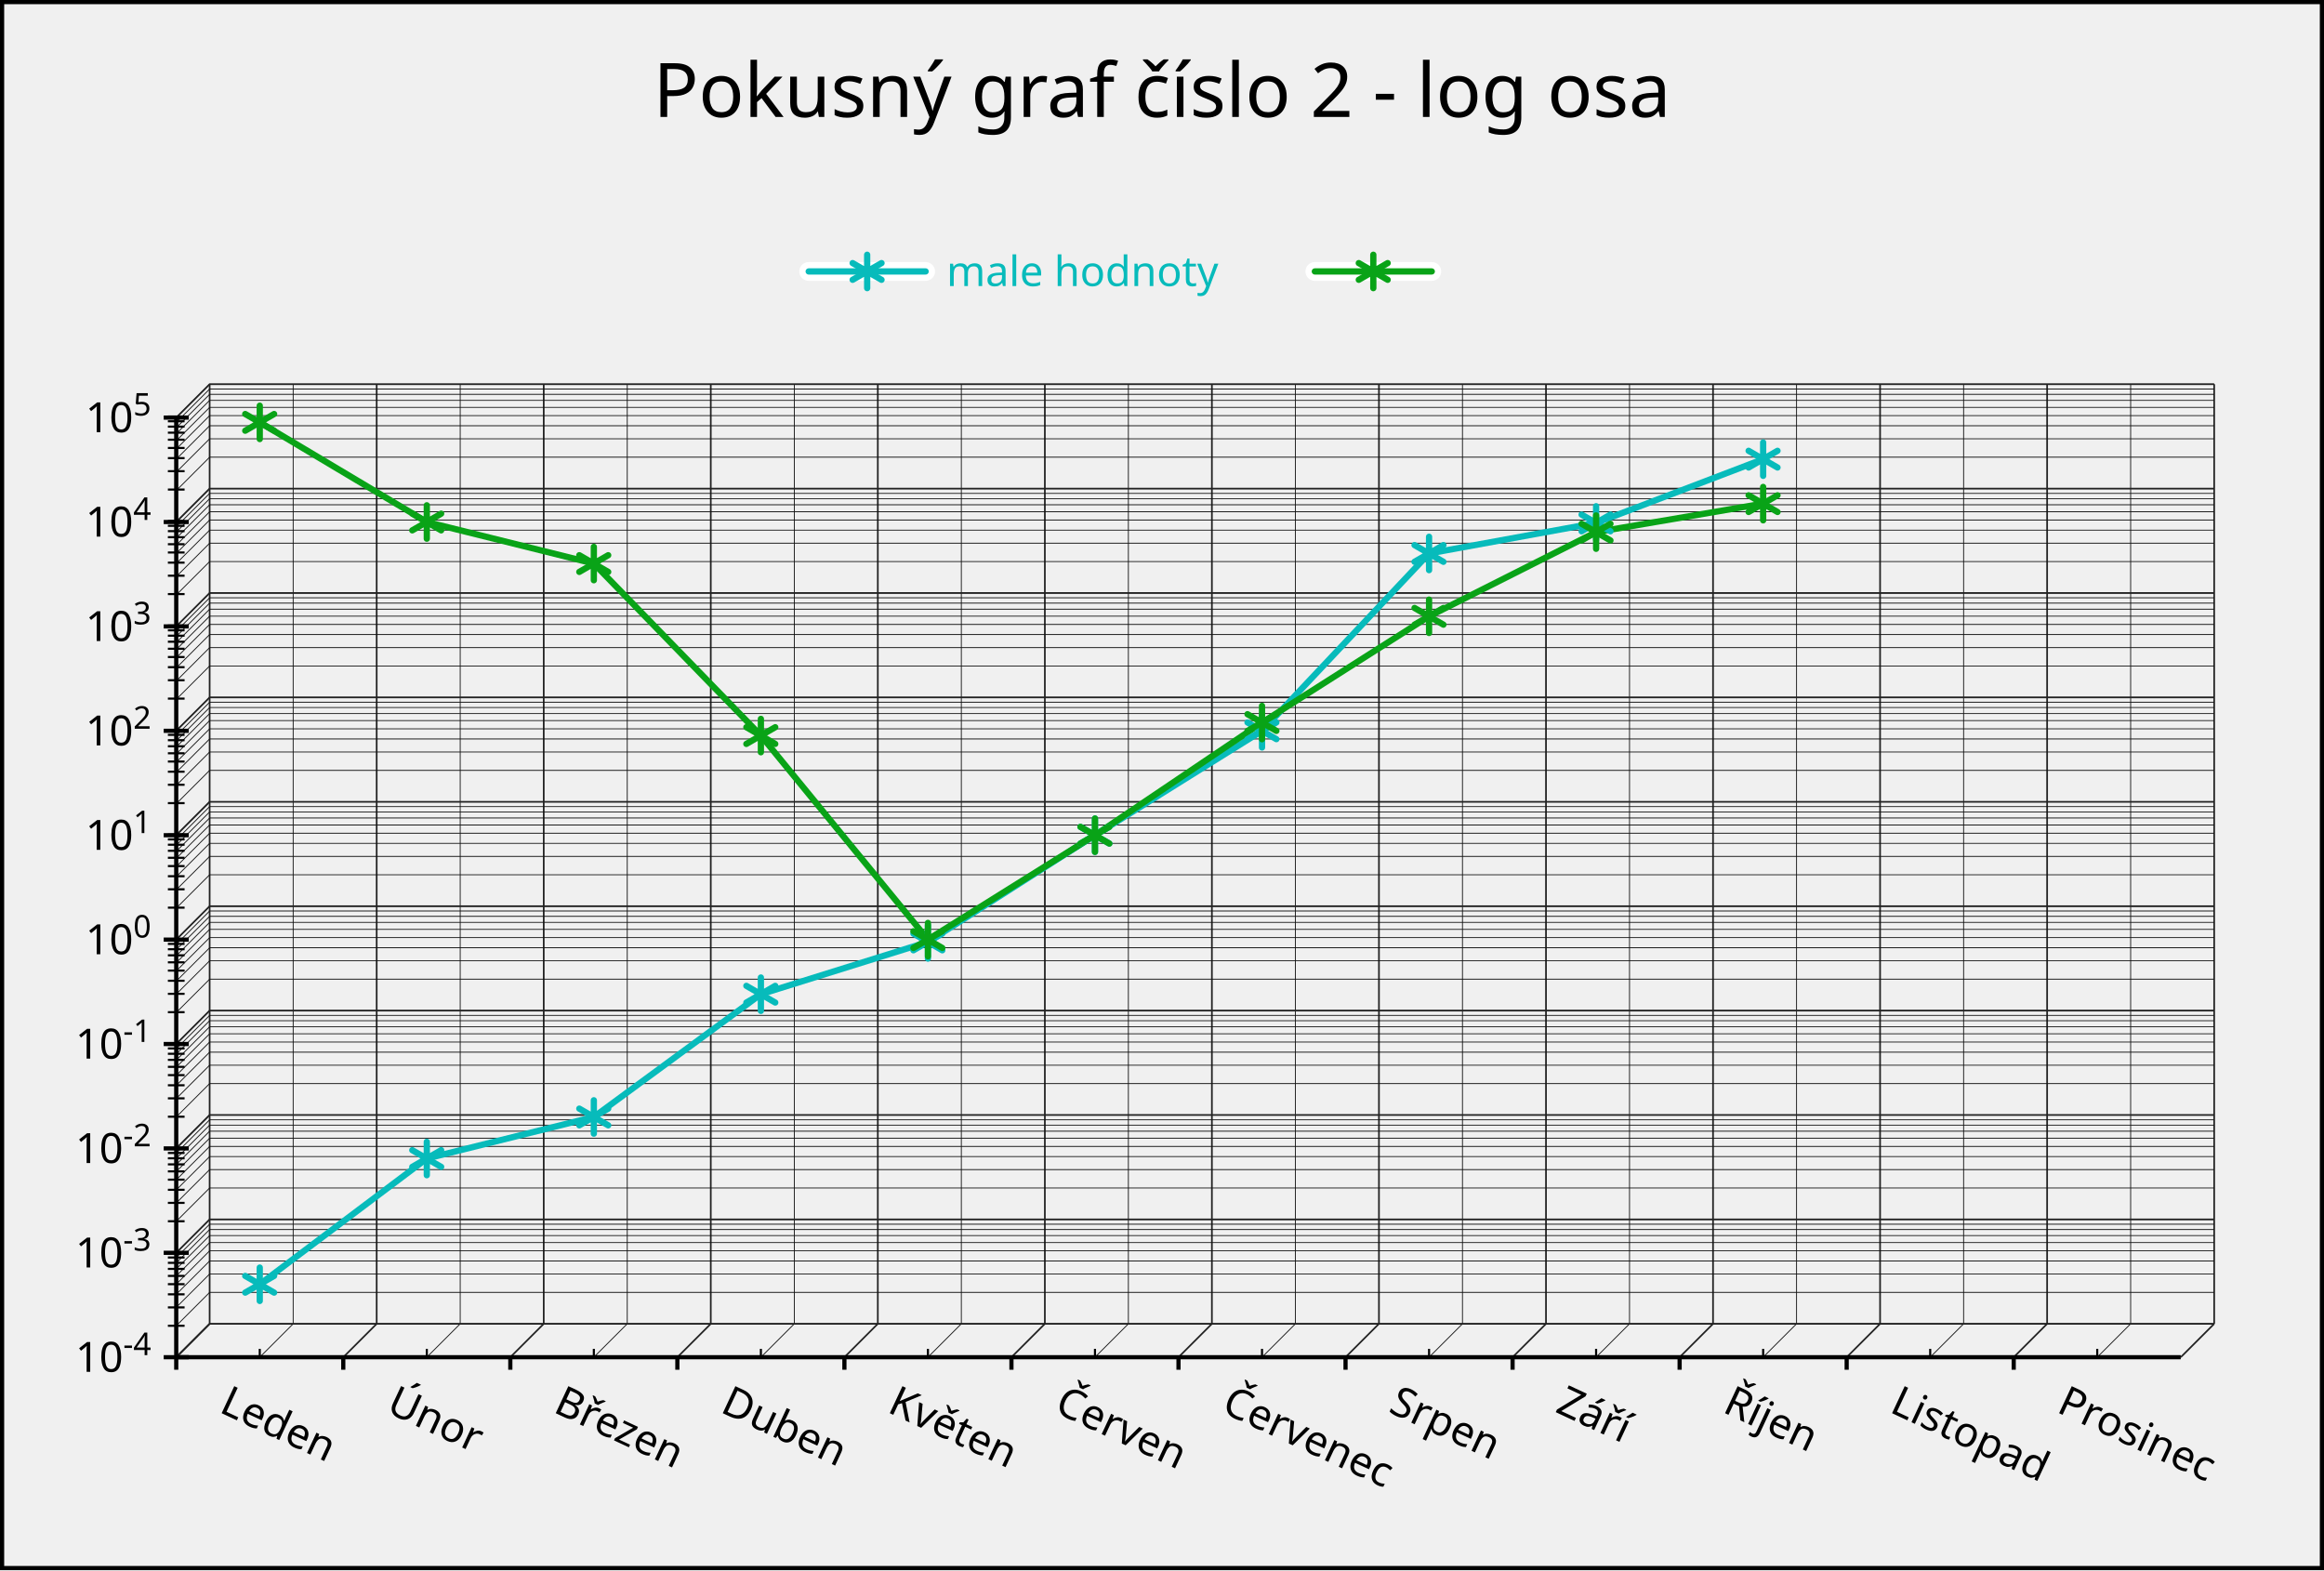
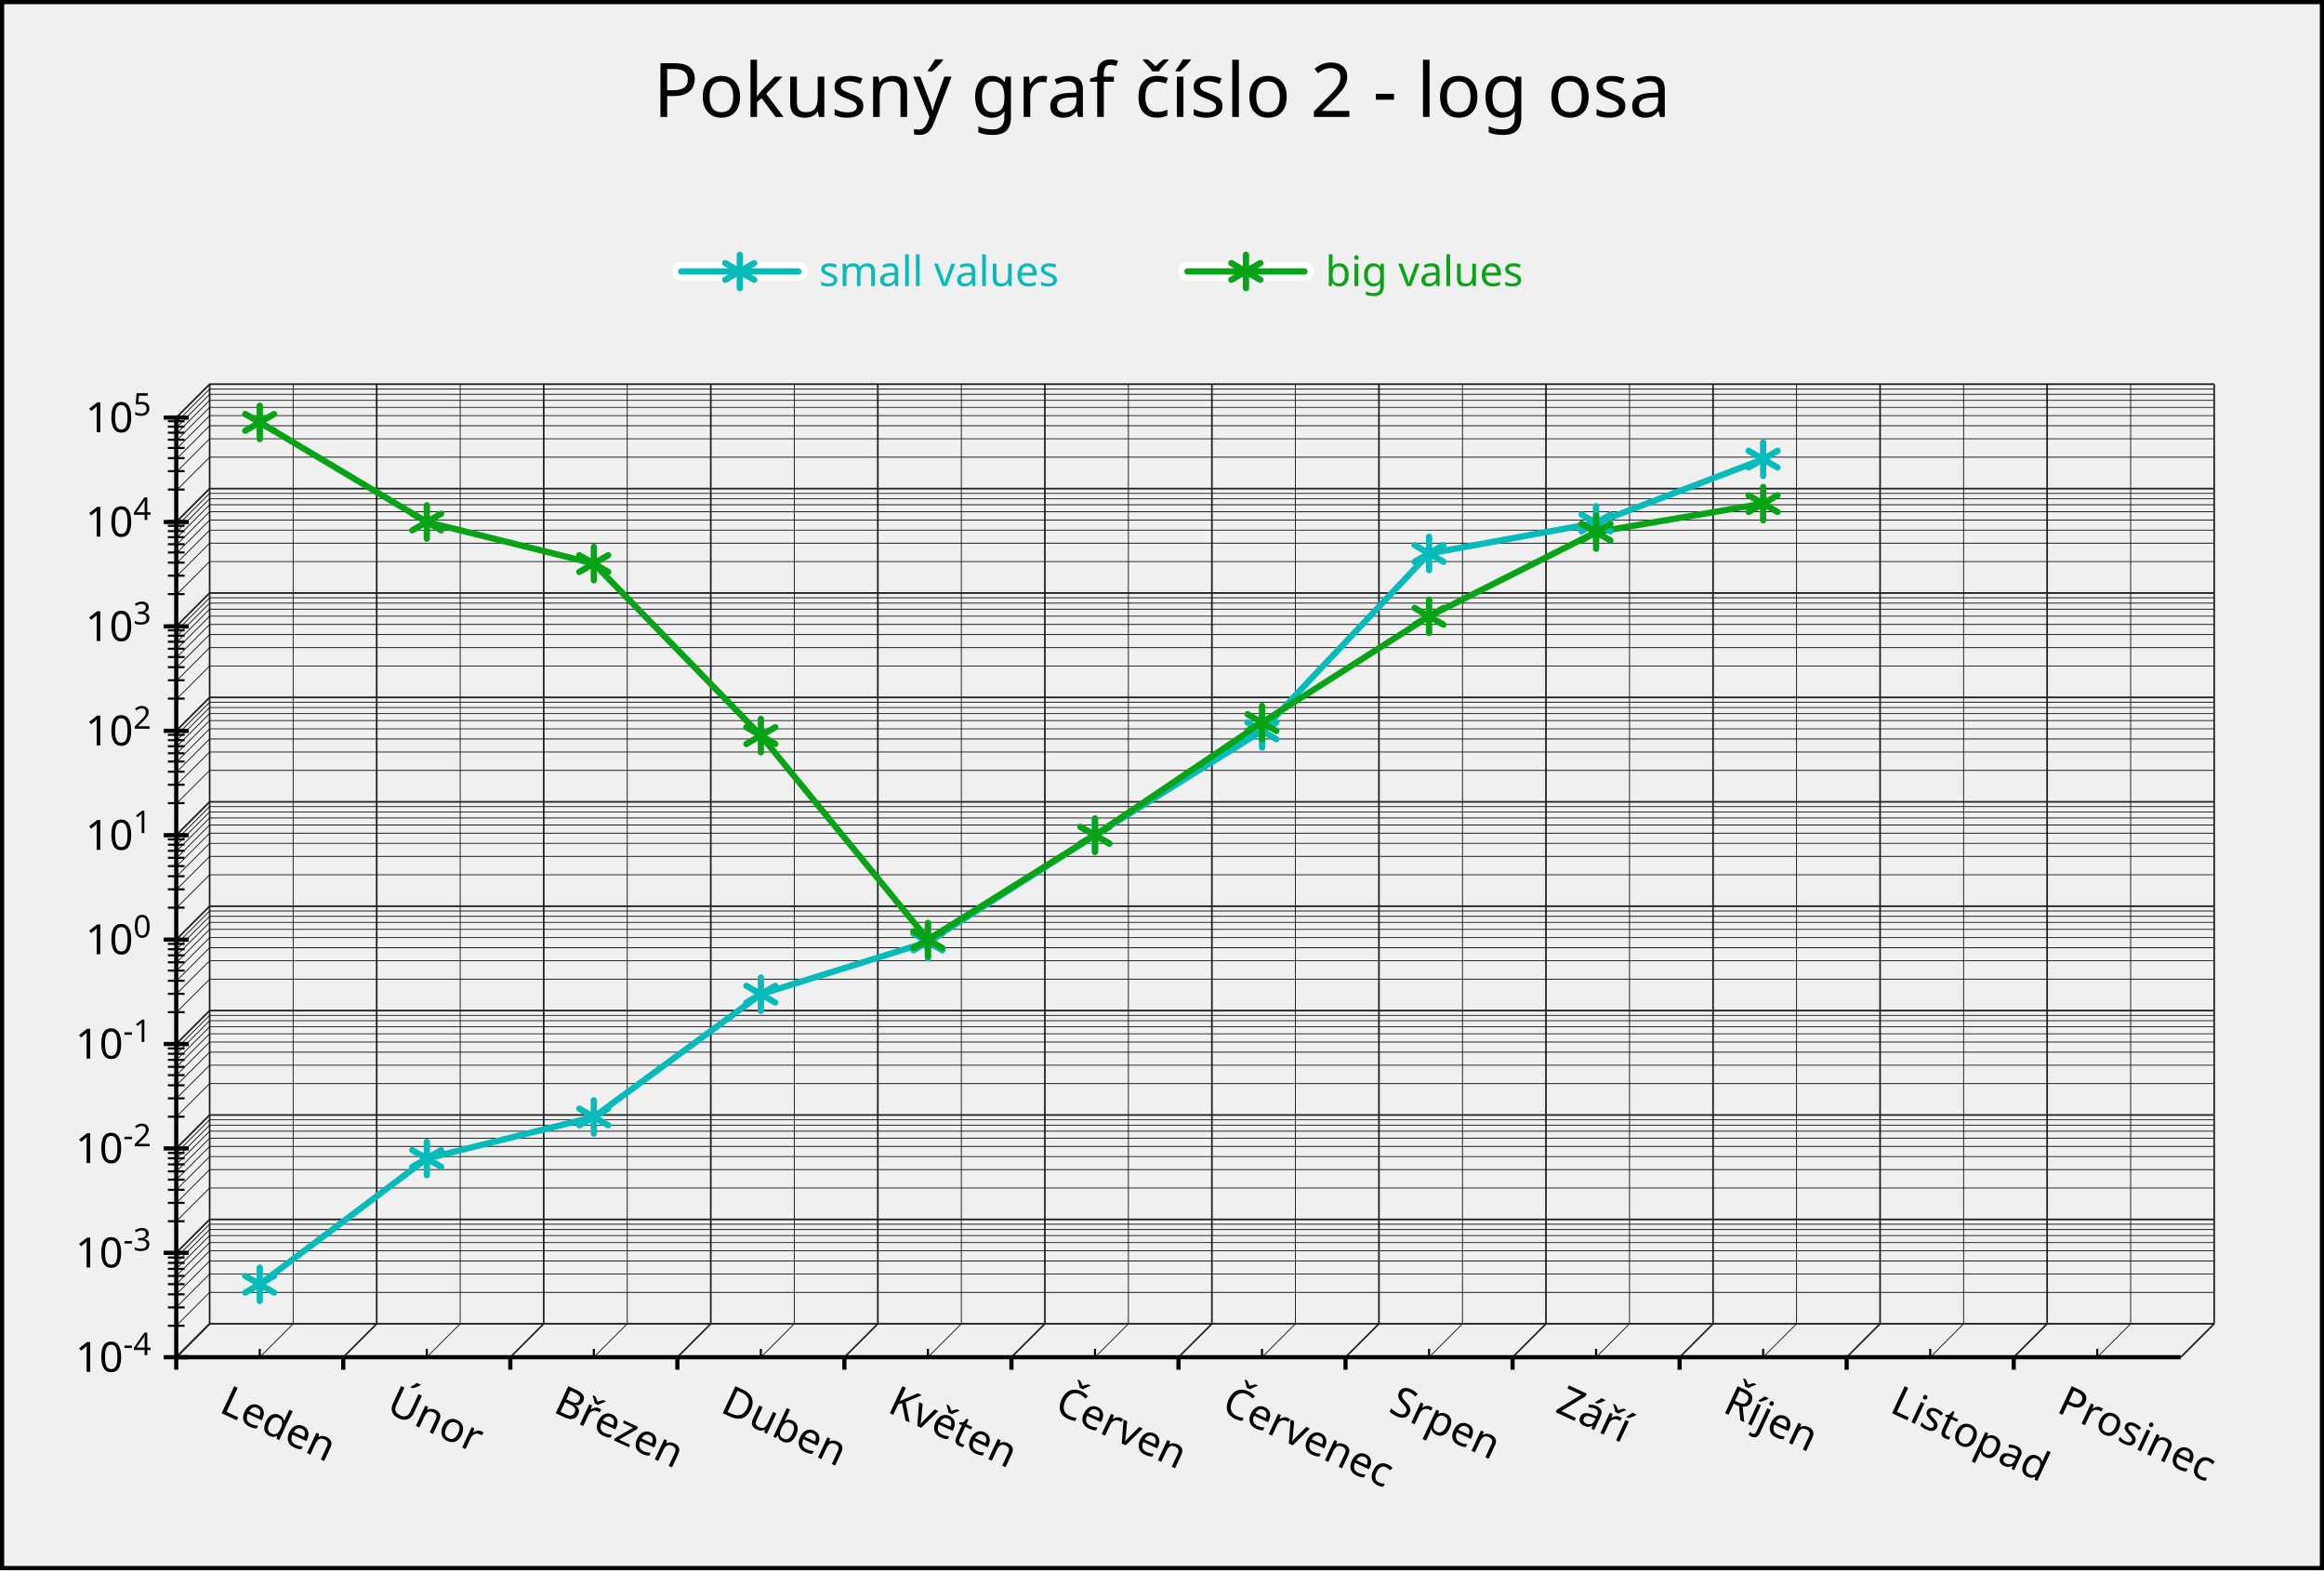
<svg xmlns="http://www.w3.org/2000/svg" viewBox="0 0 556.5 375.99">
  <g>
    <text x="278.25" y="28" text-anchor="middle" font-family="Verdana" font-size="18" fill="black">Pokusný graf číslo 2 - log osa</text>
  </g>
  <path d="M30.2,317  m40,-225 l0,225  m0,-225 l0,225  m40,-225 l0,225  m0,-225 l0,225  m40,-225 l0,225  m0,-225 l0,225  m40,-225 l0,225  m0,-225 l0,225  m40,-225 l0,225  m0,-225 l0,225  m40,-225 l0,225  m0,-225 l0,225  m40,-225 l0,225  m0,-225 l0,225  m40,-225 l0,225  m0,-225 l0,225  m40,-225 l0,225  m0,-225 l0,225  m40,-225 l0,225  m0,-225 l0,225  m40,-225 l0,225  m0,-225 l0,225  m40,-225 l0,225  m0,-225 l0,225 M62.2,325 l8,-8 m-8,8 l8,-8 m32,8 l8,-8 m-8,8 l8,-8 m32,8 l8,-8 m-8,8 l8,-8 m32,8 l8,-8 m-8,8 l8,-8 m32,8 l8,-8 m-8,8 l8,-8 m32,8 l8,-8 m-8,8 l8,-8 m32,8 l8,-8 m-8,8 l8,-8 m32,8 l8,-8 m-8,8 l8,-8 m32,8 l8,-8 m-8,8 l8,-8 m32,8 l8,-8 m-8,8 l8,-8 m32,8 l8,-8 m-8,8 l8,-8 m32,8 l8,-8 m-8,8 l8,-8 m32,8" stroke="#111" stroke-width="0.2" fill="none" />
  <path d="M50.2,92 l0,225 m40,-225 l0,225 m40,-225 l0,225 m40,-225 l0,225 m40,-225 l0,225 m40,-225 l0,225 m40,-225 l0,225 m40,-225 l0,225 m40,-225 l0,225 m40,-225 l0,225 m40,-225 l0,225 m40,-225 l0,225 m40,-225 l0,225 M42.2,325 l8,-8 m32,8 l8,-8 m32,8 l8,-8 m32,8 l8,-8 m32,8 l8,-8 m32,8 l8,-8 m32,8 l8,-8 m32,8 l8,-8 m32,8 l8,-8 m32,8 l8,-8 m32,8 l8,-8 m32,8 l8,-8 m32,8 l8,-8" stroke="#222" stroke-width="0.4" fill="none" />
  <path d="M42.2,325 l8,-8  l480,0  m-488,0.475l8,-8 l480,0  m-488,3.6l8,-8 l480,0  m-488,4.875l8,-8 l480,0  m-488,5.575l8,-8 l480,0  m-488,6.025l8,-8 l480,0  m-488,6.325l8,-8 l480,0  m-488,6.55l8,-8 l480,0  m-488,6.725l8,-8 l480,0  m-488,6.85l8,-8 l480,0  m-488,0.475l8,-8 l480,0  m-488,3.6l8,-8 l480,0  m-488,4.875l8,-8 l480,0  m-488,5.575l8,-8 l480,0  m-488,6.025l8,-8 l480,0  m-488,6.325l8,-8 l480,0  m-488,6.55l8,-8 l480,0  m-488,6.725l8,-8 l480,0  m-488,6.85l8,-8 l480,0  m-488,0.475l8,-8 l480,0  m-488,3.6l8,-8 l480,0  m-488,4.875l8,-8 l480,0  m-488,5.575l8,-8 l480,0  m-488,6.025l8,-8 l480,0  m-488,6.325l8,-8 l480,0  m-488,6.55l8,-8 l480,0  m-488,6.725l8,-8 l480,0  m-488,6.85l8,-8 l480,0  m-488,0.475l8,-8 l480,0  m-488,3.6l8,-8 l480,0  m-488,4.875l8,-8 l480,0  m-488,5.575l8,-8 l480,0  m-488,6.025l8,-8 l480,0  m-488,6.325l8,-8 l480,0  m-488,6.55l8,-8 l480,0  m-488,6.725l8,-8 l480,0  m-488,6.85l8,-8 l480,0  m-488,0.475l8,-8 l480,0  m-488,3.6l8,-8 l480,0  m-488,4.875l8,-8 l480,0  m-488,5.575l8,-8 l480,0  m-488,6.025l8,-8 l480,0  m-488,6.325l8,-8 l480,0  m-488,6.55l8,-8 l480,0  m-488,6.725l8,-8 l480,0  m-488,6.85l8,-8 l480,0  m-488,0.475l8,-8 l480,0  m-488,3.6l8,-8 l480,0  m-488,4.875l8,-8 l480,0  m-488,5.575l8,-8 l480,0  m-488,6.025l8,-8 l480,0  m-488,6.325l8,-8 l480,0  m-488,6.55l8,-8 l480,0  m-488,6.725l8,-8 l480,0  m-488,6.85l8,-8 l480,0  m-488,0.475l8,-8 l480,0  m-488,3.6l8,-8 l480,0  m-488,4.875l8,-8 l480,0  m-488,5.575l8,-8 l480,0  m-488,6.025l8,-8 l480,0  m-488,6.325l8,-8 l480,0  m-488,6.55l8,-8 l480,0  m-488,6.725l8,-8 l480,0  m-488,6.85l8,-8 l480,0  m-488,0.475l8,-8 l480,0  m-488,3.6l8,-8 l480,0  m-488,4.875l8,-8 l480,0  m-488,5.575l8,-8 l480,0  m-488,6.025l8,-8 l480,0  m-488,6.325l8,-8 l480,0  m-488,6.55l8,-8 l480,0  m-488,6.725l8,-8 l480,0  m-488,6.85l8,-8 l480,0  m-488,0.475l8,-8 l480,0  m-488,3.6l8,-8 l480,0  m-488,4.875l8,-8 l480,0  m-488,5.575l8,-8 l480,0  m-488,6.025l8,-8 l480,0  m-488,6.325l8,-8 l480,0  m-488,6.55l8,-8 l480,0  m-488,6.725l8,-8 l480,0  m-488,6.85l8,-8 l480,0 " stroke="#111" stroke-width="0.2" fill="none" />
  <path d="M42.2,325 l8,-8  l480,0  m-488,-17l8,-8 l480,0  m-488,-17l8,-8 l480,0  m-488,-17l8,-8 l480,0  m-488,-17l8,-8 l480,0  m-488,-17l8,-8 l480,0  m-488,-17l8,-8 l480,0  m-488,-17l8,-8 l480,0  m-488,-17l8,-8 l480,0  m-488,-17l8,-8 l480,0 " stroke="#222" stroke-width="0.4" fill="none" />
  <g stroke="black">
    <path d="M62.2,323 l0,2 m0,-2 l0,2 m40,-2 l0,2 m0,-2 l0,2 m40,-2 l0,2 m0,-2 l0,2 m40,-2 l0,2 m0,-2 l0,2 m40,-2 l0,2 m0,-2 l0,2 m40,-2 l0,2 m0,-2 l0,2 m40,-2 l0,2 m0,-2 l0,2 m40,-2 l0,2 m0,-2 l0,2 m40,-2 l0,2 m0,-2 l0,2 m40,-2 l0,2 m0,-2 l0,2 m40,-2 l0,2 m0,-2 l0,2 m40,-2 l0,2 m0,-2 l0,2 m40,-2" stroke-width="0.5" />
    <path d="M42.2,325 l0,3 m40,-3 l0,3 m40,-3 l0,3 m40,-3 l0,3 m40,-3 l0,3 m40,-3 l0,3 m40,-3 l0,3 m40,-3 l0,3 m40,-3 l0,3 m40,-3 l0,3 m40,-3 l0,3 m40,-3 l0,3" stroke-width="1" />
    <path d="M40.2,325 l4,0  m-4,-7.53 l4,0  m-4,-4.4 l4,0  m-4,-3.13 l4,0  m-4,-2.43 l4,0  m-4,-1.98 l4,0  m-4,-1.68 l4,0  m-4,-1.45 l4,0  m-4,-1.28 l4,0  m-4,-1.15 l4,0  m-4,-7.53 l4,0  m-4,-4.4 l4,0  m-4,-3.13 l4,0  m-4,-2.43 l4,0  m-4,-1.98 l4,0  m-4,-1.68 l4,0  m-4,-1.45 l4,0  m-4,-1.28 l4,0  m-4,-1.15 l4,0  m-4,-7.53 l4,0  m-4,-4.4 l4,0  m-4,-3.13 l4,0  m-4,-2.43 l4,0  m-4,-1.98 l4,0  m-4,-1.68 l4,0  m-4,-1.45 l4,0  m-4,-1.28 l4,0  m-4,-1.15 l4,0  m-4,-7.53 l4,0  m-4,-4.4 l4,0  m-4,-3.13 l4,0  m-4,-2.43 l4,0  m-4,-1.98 l4,0  m-4,-1.68 l4,0  m-4,-1.45 l4,0  m-4,-1.28 l4,0  m-4,-1.15 l4,0  m-4,-7.53 l4,0  m-4,-4.4 l4,0  m-4,-3.13 l4,0  m-4,-2.43 l4,0  m-4,-1.98 l4,0  m-4,-1.68 l4,0  m-4,-1.45 l4,0  m-4,-1.28 l4,0  m-4,-1.15 l4,0  m-4,-7.53 l4,0  m-4,-4.4 l4,0  m-4,-3.13 l4,0  m-4,-2.43 l4,0  m-4,-1.98 l4,0  m-4,-1.68 l4,0  m-4,-1.45 l4,0  m-4,-1.28 l4,0  m-4,-1.15 l4,0  m-4,-7.53 l4,0  m-4,-4.4 l4,0  m-4,-3.13 l4,0  m-4,-2.43 l4,0  m-4,-1.98 l4,0  m-4,-1.68 l4,0  m-4,-1.45 l4,0  m-4,-1.28 l4,0  m-4,-1.15 l4,0  m-4,-7.53 l4,0  m-4,-4.4 l4,0  m-4,-3.13 l4,0  m-4,-2.43 l4,0  m-4,-1.98 l4,0  m-4,-1.68 l4,0  m-4,-1.45 l4,0  m-4,-1.28 l4,0  m-4,-1.15 l4,0  m-4,-7.53 l4,0  m-4,-4.4 l4,0  m-4,-3.13 l4,0  m-4,-2.43 l4,0  m-4,-1.98 l4,0  m-4,-1.68 l4,0  m-4,-1.45 l4,0  m-4,-1.28 l4,0  m-4,-1.15 l4,0 " stroke-width="0.5" />
    <path d="M39.2,325 l6,0  m-6,-25 l6,0  m-6,-25 l6,0  m-6,-25 l6,0  m-6,-25 l6,0  m-6,-25 l6,0  m-6,-25 l6,0  m-6,-25 l6,0  m-6,-25 l6,0  m-6,-25 l6,0 " stroke-width="1" />
  </g>
  <line x1="42.2" y1="325" x2="522.2" y2="325" stroke="black" stroke-width="1" />
  <g font-family="Verdana" font-size="10" fill="black">
    <g transform="translate(52.2,       338) rotate(25) ">
      <text>Leden</text>
    </g>
    <g transform="translate(92.2,       338) rotate(25) ">
      <text>Únor</text>
    </g>
    <g transform="translate(132.2,       338) rotate(25) ">
      <text>Březen</text>
    </g>
    <g transform="translate(172.2,       338) rotate(25) ">
      <text>Duben</text>
    </g>
    <g transform="translate(212.2,       338) rotate(25) ">
      <text>Květen</text>
    </g>
    <g transform="translate(252.2,       338) rotate(25) ">
      <text>Červen</text>
    </g>
    <g transform="translate(292.2,       338) rotate(25) ">
      <text>Červenec</text>
    </g>
    <g transform="translate(332.2,       338) rotate(25) ">
      <text>Srpen</text>
    </g>
    <g transform="translate(372.2,       338) rotate(25) ">
      <text>Září</text>
    </g>
    <g transform="translate(412.2,       338) rotate(25) ">
      <text>Říjen</text>
    </g>
    <g transform="translate(452.2,       338) rotate(25) ">
      <text>Listopad</text>
    </g>
    <g transform="translate(492.2,       338) rotate(25) ">
      <text>Prosinec</text>
    </g>
  </g>
  <g stroke="black" stroke-width="1">
    <line x1="42.2" y1="325" x2="42.2" y2="100" />
  </g>
  <g text-anchor="end" font-family="Verdana" font-size="10" fill="black">
-     <text x="36.2" y="328.5">10<tspan font-size="7.5" dy="-4">-4</tspan>
+     <text x="36.2" y="328.5">  10<tspan font-size="7.5" dy="-4">-4</tspan>
    </text>
-     <text x="36.2" y="303.5">10<tspan font-size="7.5" dy="-4">-3</tspan>
+     <text x="36.2" y="303.5">  10<tspan font-size="7.5" dy="-4">-3</tspan>
    </text>
-     <text x="36.2" y="278.5">10<tspan font-size="7.5" dy="-4">-2</tspan>
+     <text x="36.2" y="278.5">  10<tspan font-size="7.5" dy="-4">-2</tspan>
    </text>
-     <text x="36.2" y="253.5">10<tspan font-size="7.5" dy="-4">-1</tspan>
+     <text x="36.2" y="253.5">  10<tspan font-size="7.5" dy="-4">-1</tspan>
    </text>
-     <text x="36.2" y="228.5">10<tspan font-size="7.5" dy="-4">0</tspan>
+     <text x="36.2" y="228.5"> 10<tspan font-size="7.5" dy="-4">0</tspan>
    </text>
-     <text x="36.2" y="203.5">10<tspan font-size="7.5" dy="-4">1</tspan>
+     <text x="36.2" y="203.5"> 10<tspan font-size="7.5" dy="-4">1</tspan>
    </text>
-     <text x="36.2" y="178.5">10<tspan font-size="7.5" dy="-4">2</tspan>
+     <text x="36.2" y="178.5"> 10<tspan font-size="7.5" dy="-4">2</tspan>
    </text>
-     <text x="36.2" y="153.5">10<tspan font-size="7.5" dy="-4">3</tspan>
+     <text x="36.2" y="153.5"> 10<tspan font-size="7.5" dy="-4">3</tspan>
    </text>
-     <text x="36.2" y="128.5">10<tspan font-size="7.5" dy="-4">4</tspan>
+     <text x="36.2" y="128.5"> 10<tspan font-size="7.5" dy="-4">4</tspan>
    </text>
-     <text x="36.2" y="103.5">10<tspan font-size="7.5" dy="-4">5</tspan>
+     <text x="36.2" y="103.5"> 10<tspan font-size="7.5" dy="-4">5</tspan>
    </text>
  </g>
  <g stroke-width="1.5" fill="none" stroke-linecap="round" stroke-linejoin="round">
    <path d="M62.2,307.53 L102.2,277.42 L142.2,267.47 L182.2,238.07 L222.2,225.56 L262.2,200 L302.2,175 L342.2,132.53 L382.2,125.22 L422.2,109.95" stroke="#07bbbb" />
-     <path stroke="white" stroke-width="4.5" d="M193.65,65 l28,0" />
-     <path stroke="#07bbbb" d="M193.65,65 l28,0" />
+     <path stroke="white" stroke-width="4.5" d="M163.15,65 l28,0" />
+     <path stroke="#07bbbb" d="M163.15,65 l28,0" />
    <path d="M62.2,101.14 L102.2,125 L142.2,134.95 L182.2,176.14 L222.2,225 L262.2,200 L302.2,173.02 L342.2,147.58 L382.2,127.42 L422.2,120.6" stroke="#09a317" />
-     <path stroke="white" stroke-width="4.5" d="M314.85,65 l28,0" />
-     <path stroke="#09a317" d="M314.85,65 l28,0" />
+     <path stroke="white" stroke-width="4.5" d="M284.35,65 l28,0" />
+     <path stroke="#09a317" d="M284.35,65 l28,0" />
  </g>
  <g stroke-width="1.5" fill="none" color="#07bbbb" stroke="#07bbbb" stroke-linecap="round">
    <path d="M 62.2,307.53 m 0,-4 l 0,8 m -3.48,-6 l 6.92,4      m -6.92,0 l 6.92,-4" />
    <path d="M 102.2,277.42 m 0,-4 l 0,8 m -3.48,-6 l 6.92,4      m -6.92,0 l 6.92,-4" />
    <path d="M 142.2,267.47 m 0,-4 l 0,8 m -3.48,-6 l 6.92,4      m -6.92,0 l 6.92,-4" />
    <path d="M 182.2,238.07 m 0,-4 l 0,8 m -3.48,-6 l 6.92,4      m -6.92,0 l 6.92,-4" />
    <path d="M 222.2,225.56 m 0,-4 l 0,8 m -3.48,-6 l 6.92,4      m -6.92,0 l 6.92,-4" />
    <path d="M 262.2,200 m 0,-4 l 0,8 m -3.48,-6 l 6.92,4      m -6.92,0 l 6.92,-4" />
    <path d="M 302.2,175 m 0,-4 l 0,8 m -3.48,-6 l 6.92,4      m -6.92,0 l 6.92,-4" />
    <path d="M 342.2,132.53 m 0,-4 l 0,8 m -3.48,-6 l 6.92,4      m -6.92,0 l 6.92,-4" />
    <path d="M 382.2,125.22 m 0,-4 l 0,8 m -3.48,-6 l 6.92,4      m -6.92,0 l 6.92,-4" />
    <path d="M 422.2,109.95 m 0,-4 l 0,8 m -3.48,-6 l 6.92,4      m -6.92,0 l 6.92,-4" />
-     <path d="M 207.65,65 m 0,-4 l 0,8 m -3.48,-6 l 6.92,4      m -6.92,0 l 6.92,-4" />
+     <path d="M 177.15,65 m 0,-4 l 0,8 m -3.48,-6 l 6.92,4      m -6.92,0 l 6.92,-4" />
  </g>
  <g stroke-width="1.5" fill="none" color="#09a317" stroke="#09a317" stroke-linecap="round">
    <path d="M 62.2,101.14 m 0,-4 l 0,8 m -3.48,-6 l 6.92,4      m -6.92,0 l 6.92,-4" />
    <path d="M 102.2,125 m 0,-4 l 0,8 m -3.48,-6 l 6.92,4      m -6.92,0 l 6.92,-4" />
    <path d="M 142.2,134.95 m 0,-4 l 0,8 m -3.48,-6 l 6.92,4      m -6.92,0 l 6.92,-4" />
    <path d="M 182.2,176.14 m 0,-4 l 0,8 m -3.48,-6 l 6.92,4      m -6.92,0 l 6.92,-4" />
    <path d="M 222.2,225 m 0,-4 l 0,8 m -3.48,-6 l 6.92,4      m -6.92,0 l 6.92,-4" />
    <path d="M 262.2,200 m 0,-4 l 0,8 m -3.48,-6 l 6.92,4      m -6.92,0 l 6.92,-4" />
    <path d="M 302.2,173.02 m 0,-4 l 0,8 m -3.48,-6 l 6.92,4      m -6.92,0 l 6.92,-4" />
    <path d="M 342.2,147.58 m 0,-4 l 0,8 m -3.48,-6 l 6.92,4      m -6.92,0 l 6.92,-4" />
    <path d="M 382.2,127.42 m 0,-4 l 0,8 m -3.48,-6 l 6.92,4      m -6.92,0 l 6.92,-4" />
    <path d="M 422.2,120.6 m 0,-4 l 0,8 m -3.48,-6 l 6.92,4      m -6.92,0 l 6.92,-4" />
-     <path d="M 328.85,65 m 0,-4 l 0,8 m -3.48,-6 l 6.92,4      m -6.92,0 l 6.92,-4" />
+     <path d="M 298.35,65 m 0,-4 l 0,8 m -3.48,-6 l 6.92,4      m -6.92,0 l 6.92,-4" />
  </g>
  <g text-anchor="start" font-family="Verdana" font-size="10" fill="black">
-     <text x="226.65" y="68.5" fill="#07bbbb">male hodnoty</text>
-     <text x="347.85" y="68.5" fill="#09a317" />
+     <text x="196.15" y="68.5" fill="#07bbbb">small values</text>
+     <text x="317.35" y="68.5" fill="#09a317">big values</text>
  </g>
  <rect x="0.5" y="0.5" width="555.5" height="374.99" stroke="black" fill="none" stroke-width="1" />
-   <text x="42.2" y="347" font-family="Verdana" font-size="10" />
-   <text x="42.2" y="310" font-family="Verdana" font-size="10" />
</svg>
